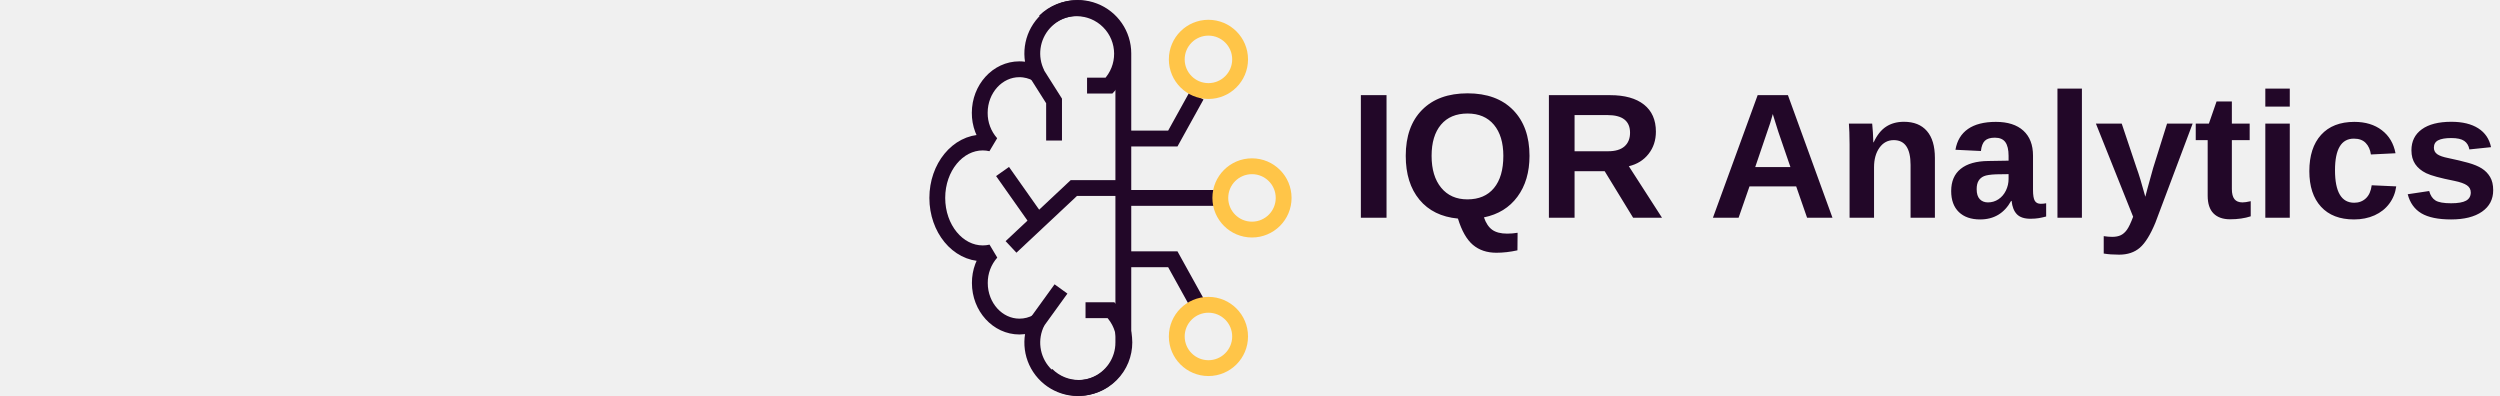
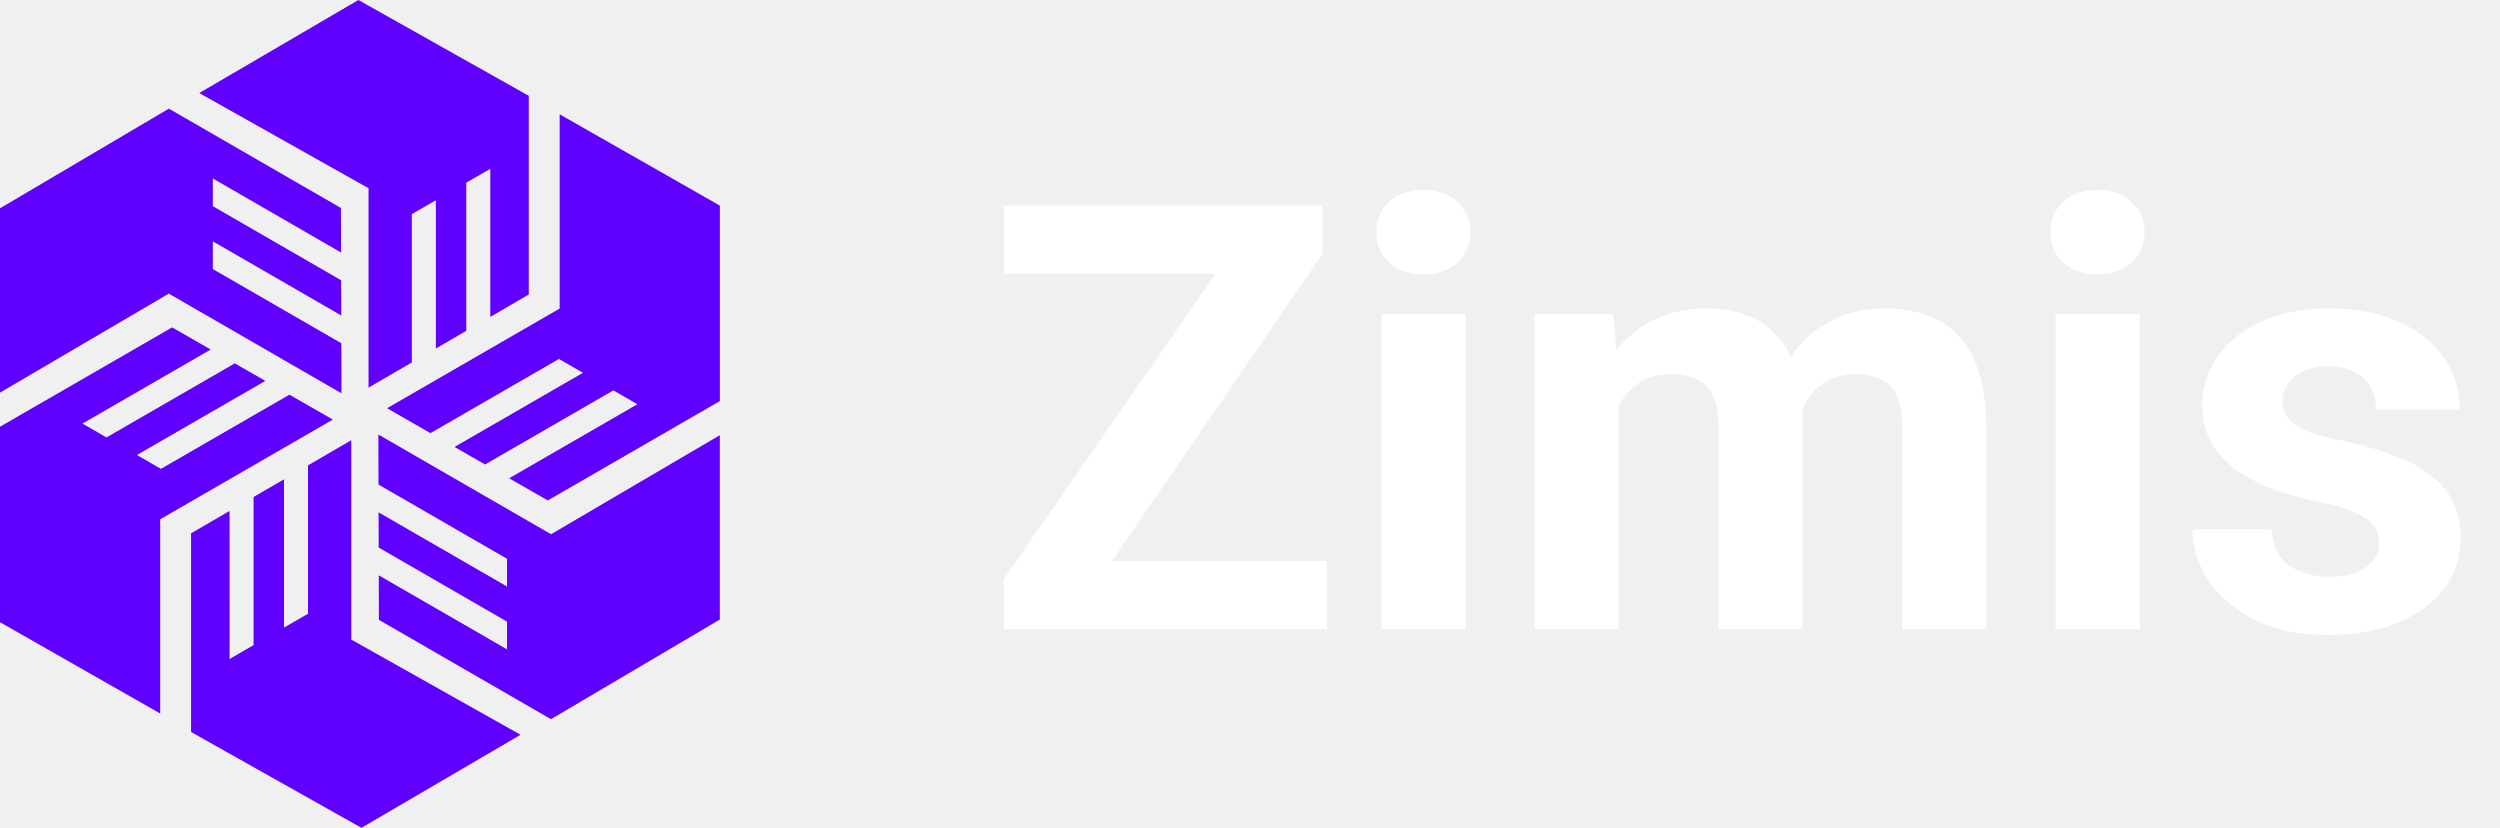
- <svg xmlns="http://www.w3.org/2000/svg" width="240px" height="38px" viewBox="0 0 340 200">
-   <g transform="translate(0, 0)">
-     <path d="M106,27A23,23,0,1,0,62.45,37.33a18.45,18.45,0,0,0-9-2.33c-11,0-20,9.85-20,22a23.09,23.09,0,0,0,5.81,15.5A19.12,19.12,0,0,0,35,72c-12.7,0-23,12.54-23,28s10.3,28,23,28a19.12,19.12,0,0,0,4.31-.5A23.09,23.09,0,0,0,33.5,143c0,12.15,9,22,20,22a18.45,18.45,0,0,0,9-2.33A23,23,0,1,0,106,173c0-.34,0-0.67,0-1h0V28h0C106,27.67,106,27.34,106,27Z" fill="none" stroke="#220728" stroke-linejoin="bevel" stroke-width="8" />
-     <path d="M67.26,189.26a23,23,0,0,0,32.53-32.53H86.9" fill="none" stroke="#220728" stroke-miterlimit="10" stroke-width="8" />
-     <path d="M66.26,10.74A23,23,0,0,1,98.79,43.26H87.67" fill="none" stroke="#220728" stroke-miterlimit="10" stroke-width="8" />
-     <polyline points="106 95 81 95 49.25 124.76" fill="none" stroke="#220728" stroke-miterlimit="10" stroke-width="8" />
-     <line x1="44.97" y1="86.65" x2="62.45" y2="111.44" fill="none" stroke="#220728" stroke-miterlimit="10" stroke-width="8" />
-     <line x1="62.45" y1="162.67" x2="74.5" y2="146" fill="none" stroke="#220728" stroke-miterlimit="10" stroke-width="8" />
-     <polyline points="62.45 37.49 71 51 71 71" fill="none" stroke="#220728" stroke-miterlimit="10" stroke-width="8" />
-     <line x1="152" y1="100" x2="104" y2="100" fill="none" stroke="#220728" stroke-miterlimit="10" stroke-width="8" />
-     <polyline points="107 131 131 131 143 152.67" fill="none" stroke="#220728" stroke-miterlimit="10" stroke-width="8" />
-     <polyline points="107 70 131 70 143 48.33" fill="none" stroke="#220728" stroke-miterlimit="10" stroke-width="8" />
-     <circle cx="171" cy="100" r="16" fill="none" stroke="#ffc548" stroke-miterlimit="10" stroke-width="8" />
-     <circle cx="149" cy="170" r="16" fill="none" stroke="#ffc548" stroke-miterlimit="10" stroke-width="8" />
-     <circle cx="149" cy="30" r="16" fill="none" stroke="#ffc548" stroke-miterlimit="10" stroke-width="8" />
-   </g>
-   <text x="220" y="110" font-family="Arial, sans-serif" font-size="90" font-weight="bold" fill="#220728">IQR Analytics</text>
+ <svg xmlns="http://www.w3.org/2000/svg" width="151" height="50" viewBox="0 0 151 50" fill="none">
+   <path d="M80.138 33.887V38H61.998V33.887H80.138ZM79.875 15.342L64.336 38H60.627V34.977L76.289 12.406H79.875V15.342ZM78.064 12.406V16.537H60.644V12.406H78.064ZM88.523 18.98V38H83.443V18.98H88.523ZM83.127 14.023C83.127 13.285 83.385 12.676 83.9 12.195C84.416 11.715 85.107 11.475 85.975 11.475C86.83 11.475 87.516 11.715 88.031 12.195C88.558 12.676 88.822 13.285 88.822 14.023C88.822 14.762 88.558 15.371 88.031 15.852C87.516 16.332 86.83 16.572 85.975 16.572C85.107 16.572 84.416 16.332 83.9 15.852C83.385 15.371 83.127 14.762 83.127 14.023ZM97.769 22.918V38H92.689V18.98H97.453L97.769 22.918ZM97.066 27.822H95.66C95.66 26.498 95.818 25.279 96.135 24.166C96.463 23.041 96.937 22.068 97.558 21.248C98.191 20.416 98.971 19.771 99.896 19.314C100.822 18.857 101.894 18.629 103.113 18.629C103.957 18.629 104.73 18.758 105.433 19.016C106.137 19.262 106.74 19.654 107.244 20.193C107.76 20.721 108.158 21.412 108.439 22.268C108.721 23.111 108.861 24.125 108.861 25.309V38H103.799V25.871C103.799 25.004 103.682 24.336 103.447 23.867C103.213 23.398 102.879 23.07 102.445 22.883C102.023 22.695 101.514 22.602 100.916 22.602C100.26 22.602 99.685 22.736 99.193 23.006C98.713 23.275 98.314 23.65 97.998 24.131C97.681 24.6 97.447 25.15 97.295 25.783C97.142 26.416 97.066 27.096 97.066 27.822ZM108.387 27.242L106.576 27.471C106.576 26.229 106.728 25.074 107.033 24.008C107.349 22.941 107.812 22.004 108.422 21.195C109.043 20.387 109.81 19.76 110.724 19.314C111.639 18.857 112.693 18.629 113.889 18.629C114.803 18.629 115.635 18.764 116.385 19.033C117.135 19.291 117.773 19.707 118.301 20.281C118.84 20.844 119.25 21.582 119.531 22.496C119.824 23.41 119.971 24.529 119.971 25.854V38H114.891V25.854C114.891 24.975 114.773 24.307 114.539 23.85C114.316 23.381 113.988 23.059 113.555 22.883C113.133 22.695 112.629 22.602 112.043 22.602C111.433 22.602 110.9 22.725 110.443 22.971C109.986 23.205 109.605 23.533 109.301 23.955C108.996 24.377 108.767 24.869 108.615 25.432C108.463 25.982 108.387 26.586 108.387 27.242ZM129.234 18.98V38H124.154V18.98H129.234ZM123.838 14.023C123.838 13.285 124.096 12.676 124.611 12.195C125.127 11.715 125.818 11.475 126.685 11.475C127.541 11.475 128.226 11.715 128.742 12.195C129.269 12.676 129.533 13.285 129.533 14.023C129.533 14.762 129.269 15.371 128.742 15.852C128.226 16.332 127.541 16.572 126.685 16.572C125.818 16.572 125.127 16.332 124.611 15.852C124.096 15.371 123.838 14.762 123.838 14.023ZM143.701 32.744C143.701 32.381 143.596 32.053 143.385 31.76C143.174 31.467 142.781 31.197 142.207 30.951C141.644 30.693 140.83 30.459 139.764 30.248C138.803 30.037 137.906 29.773 137.074 29.457C136.254 29.129 135.539 28.736 134.93 28.279C134.332 27.822 133.863 27.283 133.523 26.662C133.183 26.029 133.014 25.309 133.014 24.5C133.014 23.703 133.183 22.953 133.523 22.25C133.875 21.547 134.373 20.926 135.017 20.387C135.674 19.836 136.471 19.408 137.408 19.104C138.357 18.787 139.424 18.629 140.607 18.629C142.26 18.629 143.678 18.893 144.861 19.42C146.057 19.947 146.971 20.674 147.603 21.6C148.248 22.514 148.57 23.557 148.57 24.729H143.508C143.508 24.236 143.402 23.797 143.191 23.41C142.992 23.012 142.676 22.701 142.242 22.479C141.82 22.244 141.269 22.127 140.59 22.127C140.027 22.127 139.541 22.227 139.131 22.426C138.721 22.613 138.404 22.871 138.182 23.199C137.971 23.516 137.865 23.867 137.865 24.254C137.865 24.547 137.924 24.811 138.041 25.045C138.17 25.268 138.375 25.473 138.656 25.66C138.937 25.848 139.301 26.023 139.746 26.188C140.203 26.34 140.766 26.48 141.433 26.609C142.805 26.891 144.029 27.26 145.107 27.717C146.185 28.162 147.041 28.771 147.674 29.545C148.307 30.307 148.623 31.309 148.623 32.551C148.623 33.395 148.435 34.168 148.06 34.871C147.685 35.574 147.146 36.19 146.443 36.717C145.74 37.232 144.896 37.637 143.912 37.93C142.939 38.211 141.844 38.352 140.625 38.352C138.855 38.352 137.355 38.035 136.125 37.402C134.906 36.77 133.98 35.967 133.348 34.994C132.726 34.01 132.416 33.002 132.416 31.971H137.215C137.238 32.662 137.414 33.219 137.742 33.641C138.082 34.062 138.51 34.367 139.025 34.555C139.553 34.742 140.121 34.836 140.73 34.836C141.387 34.836 141.932 34.748 142.365 34.572C142.799 34.385 143.127 34.139 143.349 33.834C143.584 33.518 143.701 33.154 143.701 32.744Z" fill="white" />
+   <path d="M10.195 17.734L0 23.714V12.582L10.199 6.562L20.592 12.563L20.6 15.251L12.854 10.779V12.454L20.605 16.929L20.61 19.054L12.854 14.576L12.854 16.251L20.615 20.733L20.624 23.755L10.195 17.734Z" fill="#6000FF" />
+   <path d="M0 37.581V25.775L10.394 19.774L12.725 21.112L4.98 25.584L6.431 26.421L14.181 21.947L16.025 23.005L8.268 27.482L9.719 28.32L17.48 23.839L20.102 25.343L9.675 31.364V43.095L0 37.581Z" fill="#6000FF" />
+   <path d="M11.54 44.212V32.212L13.864 30.862L13.865 39.805L15.315 38.967V30.018L17.153 28.951V37.906L18.604 37.069V28.107L21.217 26.589V38.631L31.441 44.38L21.831 50L11.54 44.212Z" fill="#6000FF" />
+   <path d="M22.885 37.438L22.878 34.75L30.623 39.221V37.546L22.873 33.072L22.867 30.947L30.623 35.425V33.75L22.862 29.268L22.854 26.246L33.282 32.267L43.477 26.287V37.419L33.278 43.438L22.885 37.438Z" fill="#6000FF" />
+   <path d="M30.753 28.888L38.498 24.417L37.048 23.579L29.297 28.054L27.454 26.996L35.21 22.517L33.76 21.68L25.998 26.161L23.377 24.657L33.804 18.636V6.905L43.479 12.419V24.225L33.085 30.226L30.753 28.888Z" fill="#6000FF" />
+   <path d="M22.26 11.369L12.036 5.62L21.647 0L31.938 5.788V17.788L29.613 19.139V10.195L28.162 11.033V19.982L26.325 21.05V12.094L24.874 12.931V21.893L22.26 23.411V11.369Z" fill="#6000FF" />
+   <path d="M20.118 22.338L20.115 21.02L12.352 16.539L12.353 13.713L20.107 18.189L20.104 17.217L12.353 12.742V9.916L20.097 14.386L20.092 12.851L10.2 7.14L0.496 12.866V14.792C4.037 14.738 8.607 15.576 20.118 22.338Z" fill="#6000FF" />
+   <path d="M38.593 39.722L42.977 37.135V27.158L33.283 32.844C33.283 32.844 36.652 36.683 38.593 39.722Z" fill="#6000FF" />
+   <path d="M31.752 28.887L39.495 24.417L37.048 23.004L29.297 27.479L28.453 26.995L36.208 22.518L33.76 21.105L25.997 25.586L24.376 24.656L34.302 18.925V7.764L42.979 12.709V23.938L33.084 29.651L31.752 28.887Z" fill="#6000FF" />
+   <path d="M22.756 11.078L13.036 5.612L21.649 0.575L31.436 6.08V17.502L30.109 18.273V9.332L27.661 10.745V19.696L26.821 20.184V11.231L24.373 12.643V21.607L22.756 22.546V11.078Z" fill="#6000FF" />
</svg>
